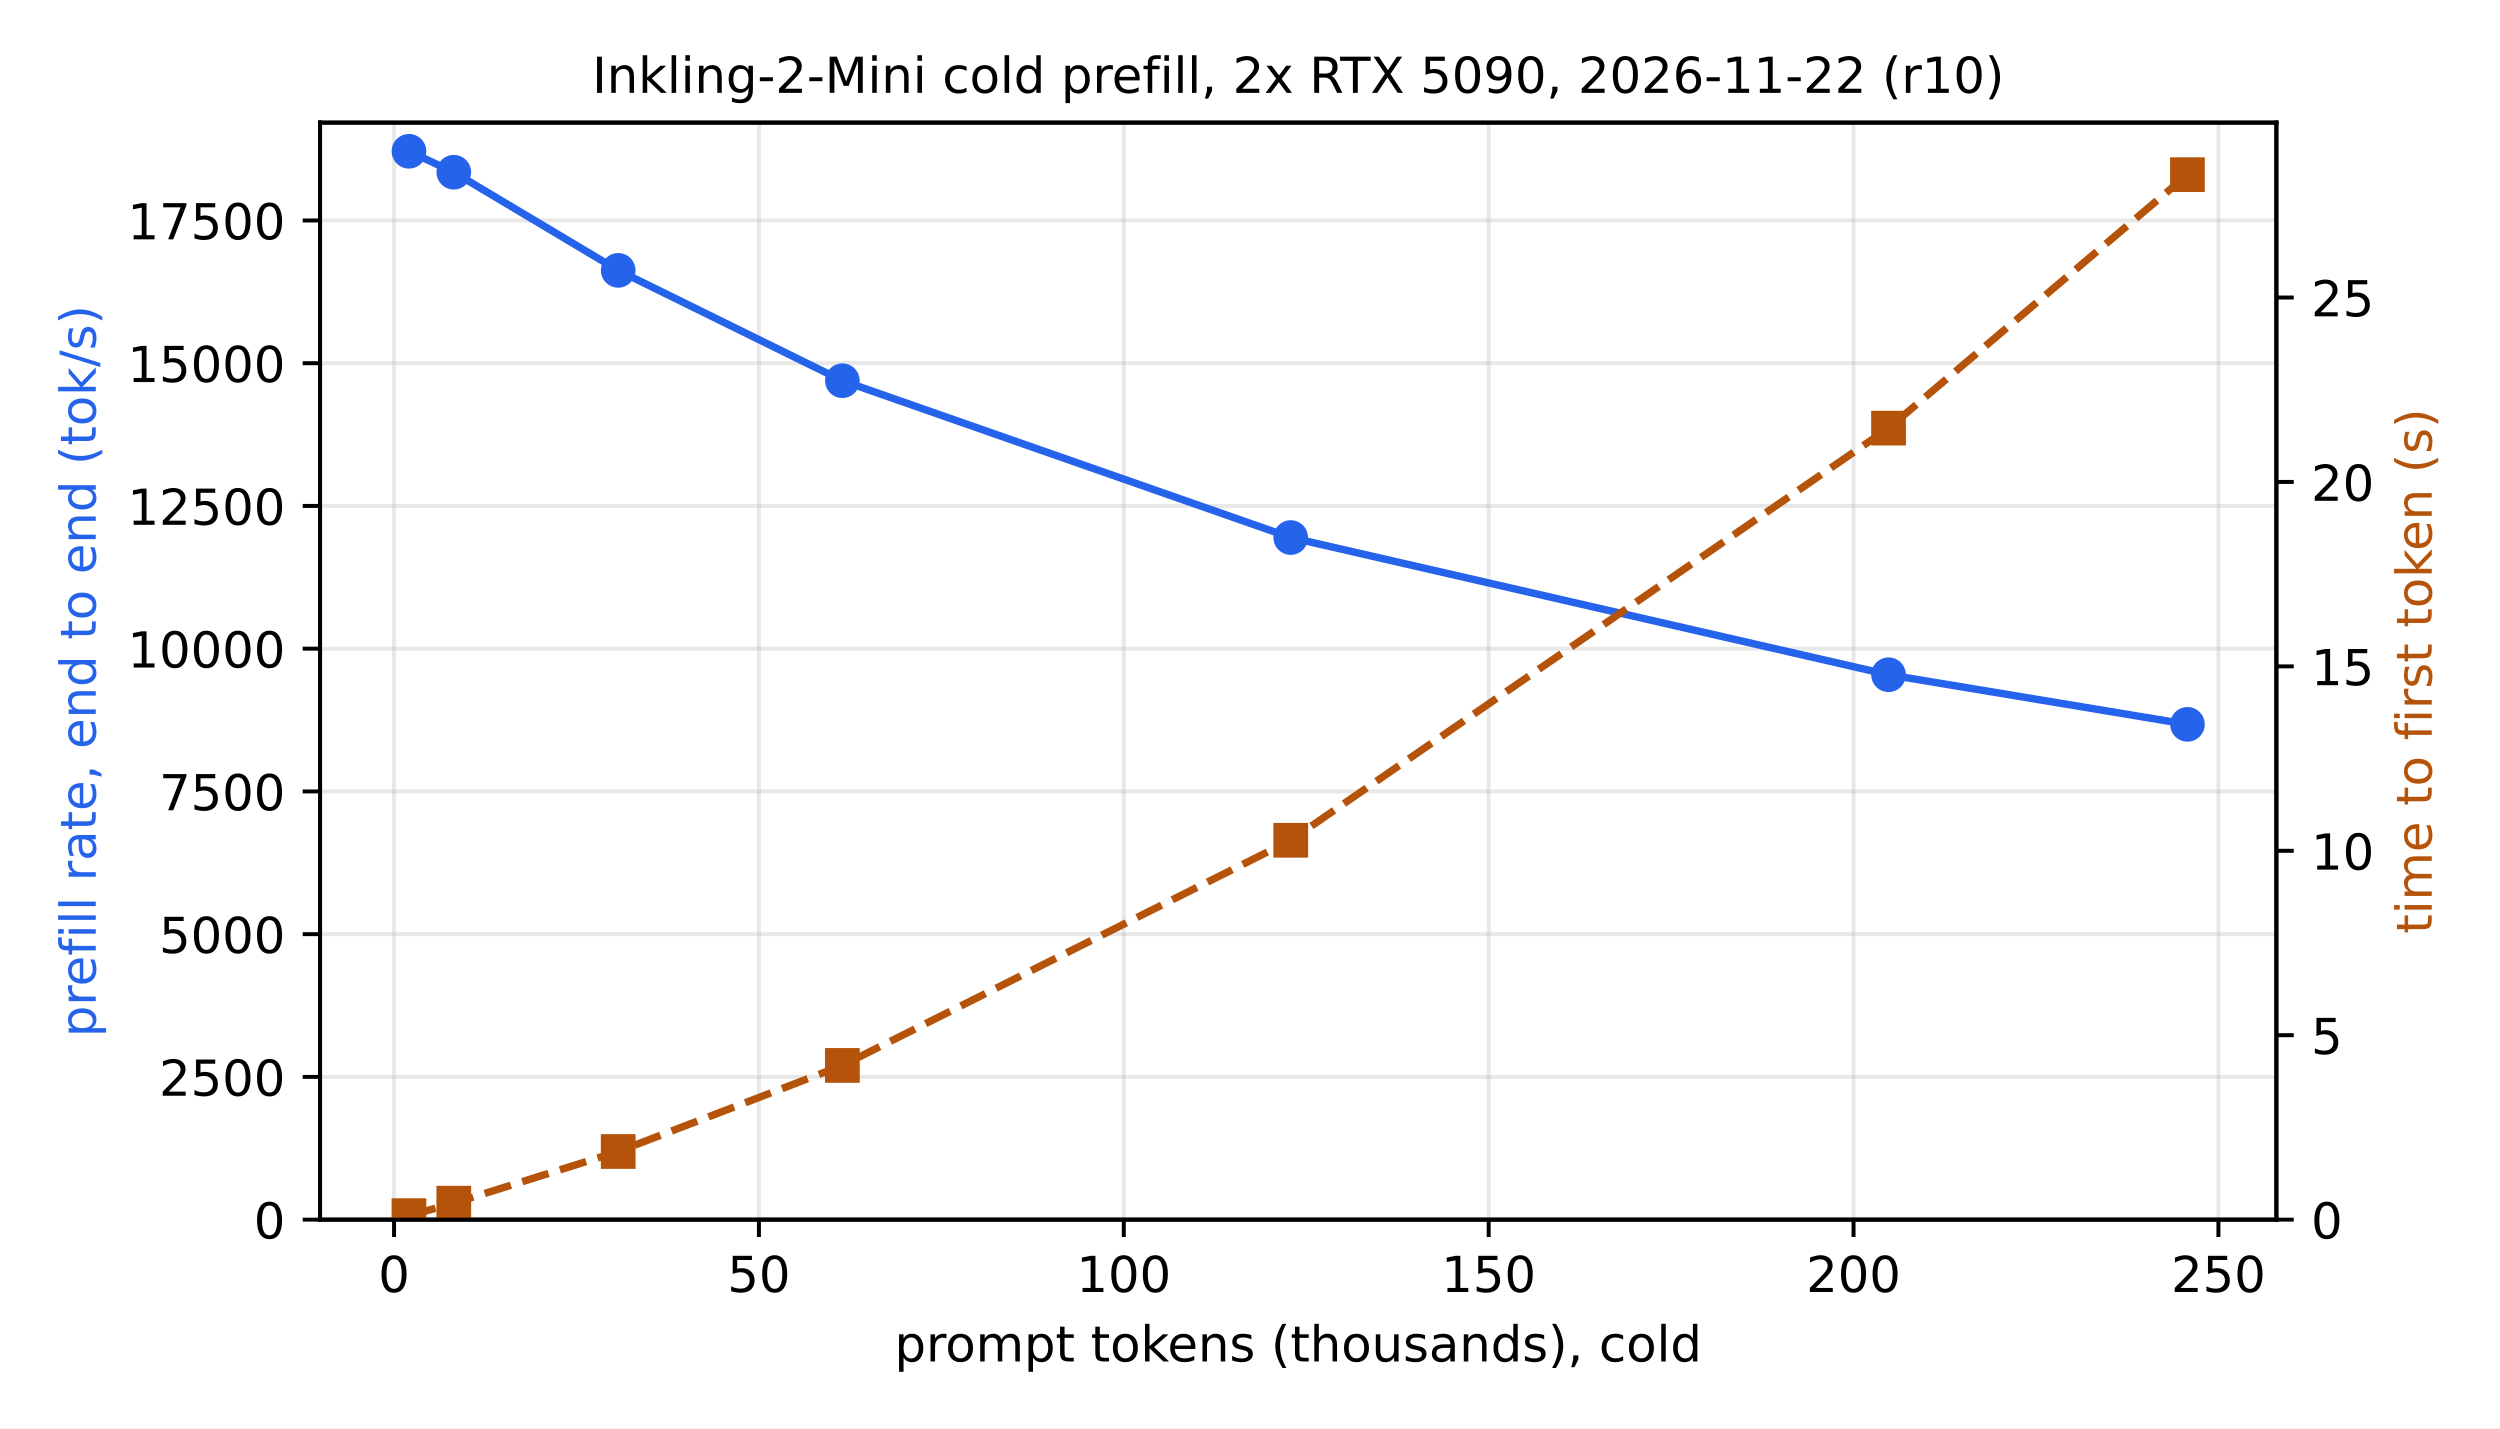
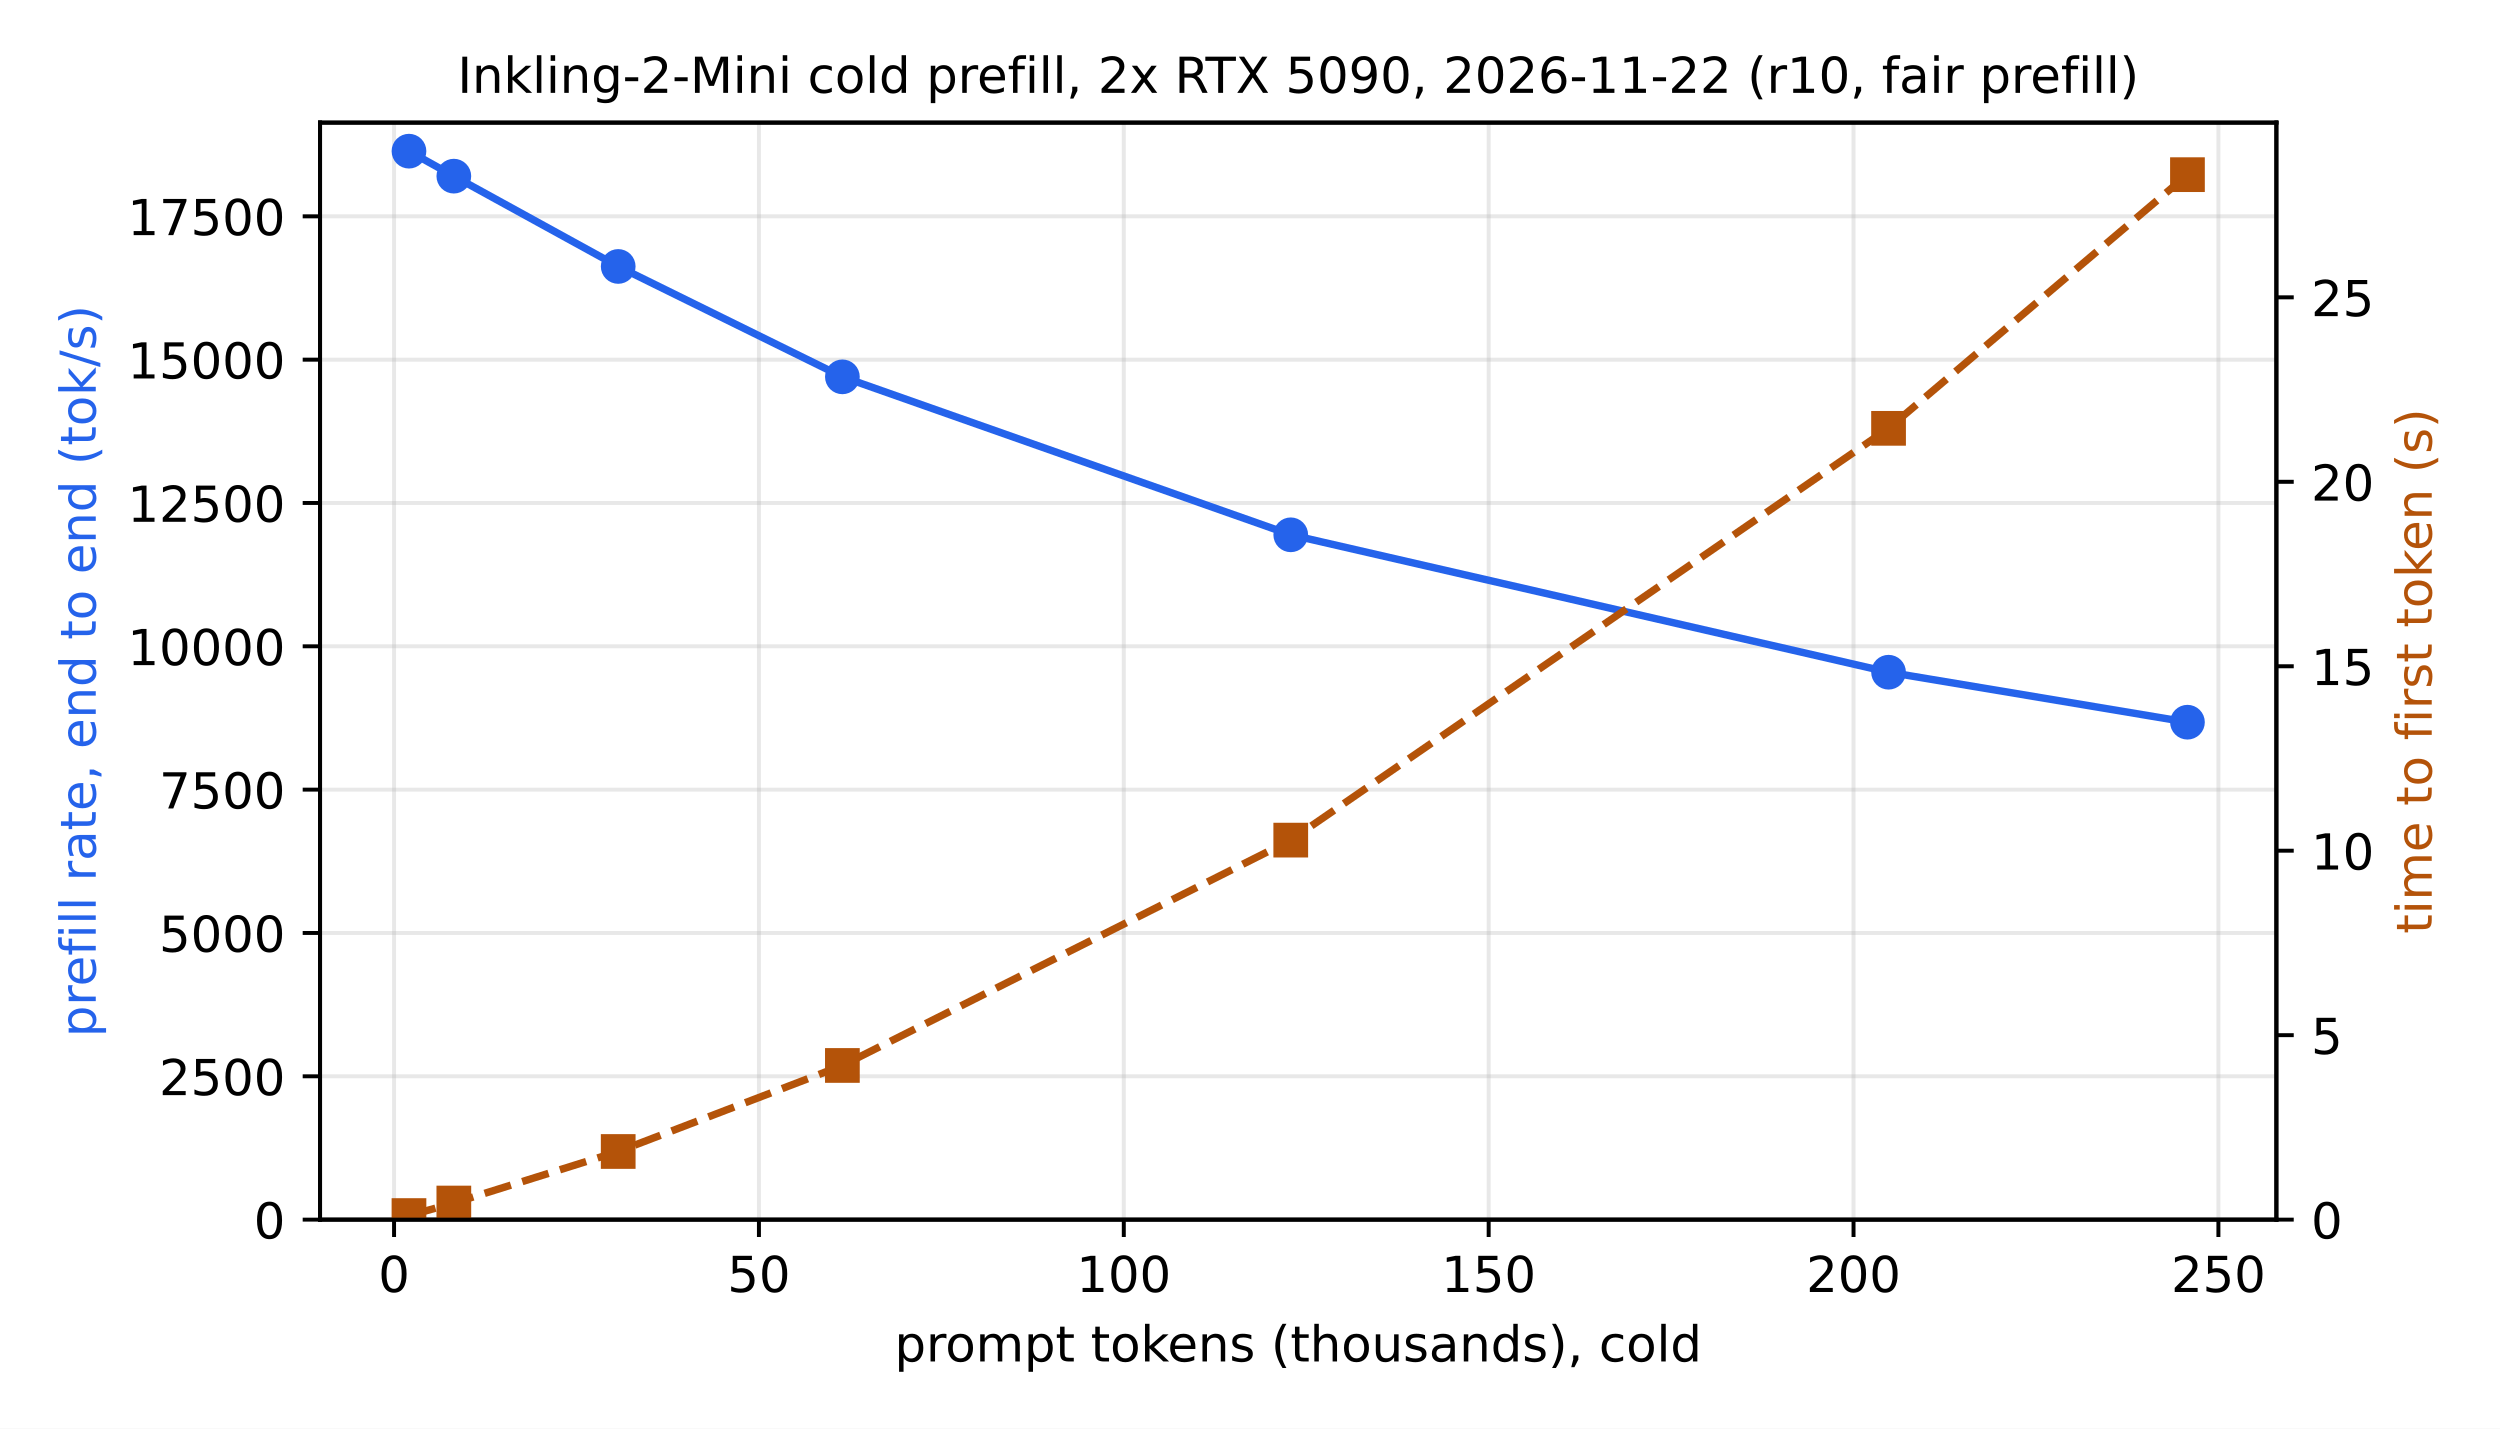
<svg xmlns="http://www.w3.org/2000/svg" xmlns:xlink="http://www.w3.org/1999/xlink" width="504pt" height="288pt" viewBox="0 0 504 288" version="1.1">
  <defs>
    <style type="text/css">*{stroke-linejoin: round; stroke-linecap: butt}</style>
  </defs>
  <g id="figure_1">
    <g id="patch_1">
      <path d="M 0 288  L 504 288  L 504 0  L 0 0  z " style="fill: #ffffff" />
    </g>
    <g id="axes_1">
      <g id="patch_2">
        <path d="M 64.522 245.878  L 458.918 245.878  L 458.918 24.72  L 64.522 24.72  z " style="fill: #ffffff" />
      </g>
      <g id="matplotlib.axis_1">
        <g id="xtick_1">
          <g id="line2d_1">
-             <path d="M 79.441 245.878  L 79.441 24.72  " clip-path="url(#p244da10594)" style="fill: none; stroke: #b0b0b0; stroke-opacity: 0.3; stroke-width: 0.8; stroke-linecap: square" />
+             <path d="M 79.442 245.878  L 79.442 24.72  " clip-path="url(#p244da10594)" style="fill: none; stroke: #b0b0b0; stroke-opacity: 0.3; stroke-width: 0.8; stroke-linecap: square" />
          </g>
          <g id="line2d_2">
            <defs>
              <path id="m8ae84a6c62" d="M 0 0  L 0 3.5  " style="stroke: #000000; stroke-width: 0.8" />
            </defs>
            <g>
-               <use xlink:href="#m8ae84a6c62" x="79.441" y="245.878" style="stroke: #000000; stroke-width: 0.8" />
+               <use xlink:href="#m8ae84a6c62" x="79.442" y="245.878" style="stroke: #000000; stroke-width: 0.8" />
            </g>
          </g>
          <g id="text_1">
-             <text style="font-size: 10px; font-family: 'DejaVu Sans', 'Bitstream Vera Sans', 'Computer Modern Sans Serif', 'Lucida Grande', 'Verdana', 'Geneva', 'Lucid', 'Arial', 'Helvetica', 'Avant Garde', sans-serif; text-anchor: middle" x="79.441" y="260.475" transform="rotate(-0 79.44088 260.4753)">0</text>
+             <text style="font-size: 10px; font-family: 'DejaVu Sans', 'Bitstream Vera Sans', 'Computer Modern Sans Serif', 'Lucida Grande', 'Verdana', 'Geneva', 'Lucid', 'Arial', 'Helvetica', 'Avant Garde', sans-serif; text-anchor: middle" x="79.442" y="260.475" transform="rotate(-0 79.44237 260.4753)">0</text>
          </g>
        </g>
        <g id="xtick_2">
          <g id="line2d_3">
-             <path d="M 152.999 245.878  L 152.999 24.72  " clip-path="url(#p244da10594)" style="fill: none; stroke: #b0b0b0; stroke-opacity: 0.3; stroke-width: 0.8; stroke-linecap: square" />
+             <path d="M 153 245.878  L 153 24.72  " clip-path="url(#p244da10594)" style="fill: none; stroke: #b0b0b0; stroke-opacity: 0.3; stroke-width: 0.8; stroke-linecap: square" />
          </g>
          <g id="line2d_4">
            <g>
-               <use xlink:href="#m8ae84a6c62" x="152.999" y="245.878" style="stroke: #000000; stroke-width: 0.8" />
+               <use xlink:href="#m8ae84a6c62" x="153" y="245.878" style="stroke: #000000; stroke-width: 0.8" />
            </g>
          </g>
          <g id="text_2">
-             <text style="font-size: 10px; font-family: 'DejaVu Sans', 'Bitstream Vera Sans', 'Computer Modern Sans Serif', 'Lucida Grande', 'Verdana', 'Geneva', 'Lucid', 'Arial', 'Helvetica', 'Avant Garde', sans-serif; text-anchor: middle" x="152.999" y="260.475" transform="rotate(-0 152.999 260.4753)">50</text>
+             <text style="font-size: 10px; font-family: 'DejaVu Sans', 'Bitstream Vera Sans', 'Computer Modern Sans Serif', 'Lucida Grande', 'Verdana', 'Geneva', 'Lucid', 'Arial', 'Helvetica', 'Avant Garde', sans-serif; text-anchor: middle" x="153" y="260.475" transform="rotate(-0 152.9998 260.4753)">50</text>
          </g>
        </g>
        <g id="xtick_3">
          <g id="line2d_5">
            <path d="M 226.557 245.878  L 226.557 24.72  " clip-path="url(#p244da10594)" style="fill: none; stroke: #b0b0b0; stroke-opacity: 0.3; stroke-width: 0.8; stroke-linecap: square" />
          </g>
          <g id="line2d_6">
            <g>
              <use xlink:href="#m8ae84a6c62" x="226.557" y="245.878" style="stroke: #000000; stroke-width: 0.8" />
            </g>
          </g>
          <g id="text_3">
-             <text style="font-size: 10px; font-family: 'DejaVu Sans', 'Bitstream Vera Sans', 'Computer Modern Sans Serif', 'Lucida Grande', 'Verdana', 'Geneva', 'Lucid', 'Arial', 'Helvetica', 'Avant Garde', sans-serif; text-anchor: middle" x="226.557" y="260.475" transform="rotate(-0 226.557 260.4753)">100</text>
+             <text style="font-size: 10px; font-family: 'DejaVu Sans', 'Bitstream Vera Sans', 'Computer Modern Sans Serif', 'Lucida Grande', 'Verdana', 'Geneva', 'Lucid', 'Arial', 'Helvetica', 'Avant Garde', sans-serif; text-anchor: middle" x="226.557" y="260.475" transform="rotate(-0 226.5573 260.4753)">100</text>
          </g>
        </g>
        <g id="xtick_4">
          <g id="line2d_7">
            <path d="M 300.115 245.878  L 300.115 24.72  " clip-path="url(#p244da10594)" style="fill: none; stroke: #b0b0b0; stroke-opacity: 0.3; stroke-width: 0.8; stroke-linecap: square" />
          </g>
          <g id="line2d_8">
            <g>
              <use xlink:href="#m8ae84a6c62" x="300.115" y="245.878" style="stroke: #000000; stroke-width: 0.8" />
            </g>
          </g>
          <g id="text_4">
-             <text style="font-size: 10px; font-family: 'DejaVu Sans', 'Bitstream Vera Sans', 'Computer Modern Sans Serif', 'Lucida Grande', 'Verdana', 'Geneva', 'Lucid', 'Arial', 'Helvetica', 'Avant Garde', sans-serif; text-anchor: middle" x="300.115" y="260.475" transform="rotate(-0 300.1151 260.4753)">150</text>
+             <text style="font-size: 10px; font-family: 'DejaVu Sans', 'Bitstream Vera Sans', 'Computer Modern Sans Serif', 'Lucida Grande', 'Verdana', 'Geneva', 'Lucid', 'Arial', 'Helvetica', 'Avant Garde', sans-serif; text-anchor: middle" x="300.115" y="260.475" transform="rotate(-0 300.1148 260.4753)">150</text>
          </g>
        </g>
        <g id="xtick_5">
          <g id="line2d_9">
-             <path d="M 373.673 245.878  L 373.673 24.72  " clip-path="url(#p244da10594)" style="fill: none; stroke: #b0b0b0; stroke-opacity: 0.3; stroke-width: 0.8; stroke-linecap: square" />
+             <path d="M 373.672 245.878  L 373.672 24.72  " clip-path="url(#p244da10594)" style="fill: none; stroke: #b0b0b0; stroke-opacity: 0.3; stroke-width: 0.8; stroke-linecap: square" />
          </g>
          <g id="line2d_10">
            <g>
-               <use xlink:href="#m8ae84a6c62" x="373.673" y="245.878" style="stroke: #000000; stroke-width: 0.8" />
+               <use xlink:href="#m8ae84a6c62" x="373.672" y="245.878" style="stroke: #000000; stroke-width: 0.8" />
            </g>
          </g>
          <g id="text_5">
-             <text style="font-size: 10px; font-family: 'DejaVu Sans', 'Bitstream Vera Sans', 'Computer Modern Sans Serif', 'Lucida Grande', 'Verdana', 'Geneva', 'Lucid', 'Arial', 'Helvetica', 'Avant Garde', sans-serif; text-anchor: middle" x="373.673" y="260.475" transform="rotate(-0 373.6732 260.4753)">200</text>
+             <text style="font-size: 10px; font-family: 'DejaVu Sans', 'Bitstream Vera Sans', 'Computer Modern Sans Serif', 'Lucida Grande', 'Verdana', 'Geneva', 'Lucid', 'Arial', 'Helvetica', 'Avant Garde', sans-serif; text-anchor: middle" x="373.672" y="260.475" transform="rotate(-0 373.6723 260.4753)">200</text>
          </g>
        </g>
        <g id="xtick_6">
          <g id="line2d_11">
-             <path d="M 447.231 245.878  L 447.231 24.72  " clip-path="url(#p244da10594)" style="fill: none; stroke: #b0b0b0; stroke-opacity: 0.3; stroke-width: 0.8; stroke-linecap: square" />
+             <path d="M 447.23 245.878  L 447.23 24.72  " clip-path="url(#p244da10594)" style="fill: none; stroke: #b0b0b0; stroke-opacity: 0.3; stroke-width: 0.8; stroke-linecap: square" />
          </g>
          <g id="line2d_12">
            <g>
-               <use xlink:href="#m8ae84a6c62" x="447.231" y="245.878" style="stroke: #000000; stroke-width: 0.8" />
+               <use xlink:href="#m8ae84a6c62" x="447.23" y="245.878" style="stroke: #000000; stroke-width: 0.8" />
            </g>
          </g>
          <g id="text_6">
-             <text style="font-size: 10px; font-family: 'DejaVu Sans', 'Bitstream Vera Sans', 'Computer Modern Sans Serif', 'Lucida Grande', 'Verdana', 'Geneva', 'Lucid', 'Arial', 'Helvetica', 'Avant Garde', sans-serif; text-anchor: middle" x="447.231" y="260.475" transform="rotate(-0 447.2313 260.4753)">250</text>
+             <text style="font-size: 10px; font-family: 'DejaVu Sans', 'Bitstream Vera Sans', 'Computer Modern Sans Serif', 'Lucida Grande', 'Verdana', 'Geneva', 'Lucid', 'Arial', 'Helvetica', 'Avant Garde', sans-serif; text-anchor: middle" x="447.23" y="260.475" transform="rotate(-0 447.2297 260.4753)">250</text>
          </g>
        </g>
        <g id="text_7">
          <text style="font-size: 10px; font-family: 'DejaVu Sans', 'Bitstream Vera Sans', 'Computer Modern Sans Serif', 'Lucida Grande', 'Verdana', 'Geneva', 'Lucid', 'Arial', 'Helvetica', 'Avant Garde', sans-serif; text-anchor: middle" x="261.72" y="274.476" transform="rotate(-0 261.72 274.4761)">prompt tokens (thousands), cold</text>
        </g>
      </g>
      <g id="matplotlib.axis_2">
        <g id="ytick_1">
          <g id="line2d_13">
            <path d="M 64.522 245.878  L 458.918 245.878  " clip-path="url(#p244da10594)" style="fill: none; stroke: #b0b0b0; stroke-opacity: 0.3; stroke-width: 0.8; stroke-linecap: square" />
          </g>
          <g id="line2d_14">
            <defs>
              <path id="m08a8c9f568" d="M 0 0  L -3.5 0  " style="stroke: #000000; stroke-width: 0.8" />
            </defs>
            <g>
              <use xlink:href="#m08a8c9f568" x="64.522" y="245.878" style="stroke: #000000; stroke-width: 0.8" />
            </g>
          </g>
          <g id="text_8">
            <text style="font-size: 10px; font-family: 'DejaVu Sans', 'Bitstream Vera Sans', 'Computer Modern Sans Serif', 'Lucida Grande', 'Verdana', 'Geneva', 'Lucid', 'Arial', 'Helvetica', 'Avant Garde', sans-serif; text-anchor: end" x="57.522" y="249.676" transform="rotate(-0 57.52234 249.6765)">0</text>
          </g>
        </g>
        <g id="ytick_2">
          <g id="line2d_15">
-             <path d="M 64.522 217.102  L 458.918 217.102  " clip-path="url(#p244da10594)" style="fill: none; stroke: #b0b0b0; stroke-opacity: 0.3; stroke-width: 0.8; stroke-linecap: square" />
+             <path d="M 64.522 216.982  L 458.918 216.982  " clip-path="url(#p244da10594)" style="fill: none; stroke: #b0b0b0; stroke-opacity: 0.3; stroke-width: 0.8; stroke-linecap: square" />
          </g>
          <g id="line2d_16">
            <g>
-               <use xlink:href="#m08a8c9f568" x="64.522" y="217.102" style="stroke: #000000; stroke-width: 0.8" />
+               <use xlink:href="#m08a8c9f568" x="64.522" y="216.982" style="stroke: #000000; stroke-width: 0.8" />
            </g>
          </g>
          <g id="text_9">
-             <text style="font-size: 10px; font-family: 'DejaVu Sans', 'Bitstream Vera Sans', 'Computer Modern Sans Serif', 'Lucida Grande', 'Verdana', 'Geneva', 'Lucid', 'Arial', 'Helvetica', 'Avant Garde', sans-serif; text-anchor: end" x="57.522" y="220.901" transform="rotate(-0 57.52234 220.9007)">2500</text>
+             <text style="font-size: 10px; font-family: 'DejaVu Sans', 'Bitstream Vera Sans', 'Computer Modern Sans Serif', 'Lucida Grande', 'Verdana', 'Geneva', 'Lucid', 'Arial', 'Helvetica', 'Avant Garde', sans-serif; text-anchor: end" x="57.522" y="220.781" transform="rotate(-0 57.52234 220.7812)">2500</text>
          </g>
        </g>
        <g id="ytick_3">
          <g id="line2d_17">
-             <path d="M 64.522 188.326  L 458.918 188.326  " clip-path="url(#p244da10594)" style="fill: none; stroke: #b0b0b0; stroke-opacity: 0.3; stroke-width: 0.8; stroke-linecap: square" />
+             <path d="M 64.522 188.087  L 458.918 188.087  " clip-path="url(#p244da10594)" style="fill: none; stroke: #b0b0b0; stroke-opacity: 0.3; stroke-width: 0.8; stroke-linecap: square" />
          </g>
          <g id="line2d_18">
            <g>
-               <use xlink:href="#m08a8c9f568" x="64.522" y="188.326" style="stroke: #000000; stroke-width: 0.8" />
+               <use xlink:href="#m08a8c9f568" x="64.522" y="188.087" style="stroke: #000000; stroke-width: 0.8" />
            </g>
          </g>
          <g id="text_10">
-             <text style="font-size: 10px; font-family: 'DejaVu Sans', 'Bitstream Vera Sans', 'Computer Modern Sans Serif', 'Lucida Grande', 'Verdana', 'Geneva', 'Lucid', 'Arial', 'Helvetica', 'Avant Garde', sans-serif; text-anchor: end" x="57.522" y="192.125" transform="rotate(-0 57.52234 192.1249)">5000</text>
+             <text style="font-size: 10px; font-family: 'DejaVu Sans', 'Bitstream Vera Sans', 'Computer Modern Sans Serif', 'Lucida Grande', 'Verdana', 'Geneva', 'Lucid', 'Arial', 'Helvetica', 'Avant Garde', sans-serif; text-anchor: end" x="57.522" y="191.886" transform="rotate(-0 57.52234 191.8859)">5000</text>
          </g>
        </g>
        <g id="ytick_4">
          <g id="line2d_19">
-             <path d="M 64.522 159.55  L 458.918 159.55  " clip-path="url(#p244da10594)" style="fill: none; stroke: #b0b0b0; stroke-opacity: 0.3; stroke-width: 0.8; stroke-linecap: square" />
+             <path d="M 64.522 159.192  L 458.918 159.192  " clip-path="url(#p244da10594)" style="fill: none; stroke: #b0b0b0; stroke-opacity: 0.3; stroke-width: 0.8; stroke-linecap: square" />
          </g>
          <g id="line2d_20">
            <g>
-               <use xlink:href="#m08a8c9f568" x="64.522" y="159.55" style="stroke: #000000; stroke-width: 0.8" />
+               <use xlink:href="#m08a8c9f568" x="64.522" y="159.192" style="stroke: #000000; stroke-width: 0.8" />
            </g>
          </g>
          <g id="text_11">
-             <text style="font-size: 10px; font-family: 'DejaVu Sans', 'Bitstream Vera Sans', 'Computer Modern Sans Serif', 'Lucida Grande', 'Verdana', 'Geneva', 'Lucid', 'Arial', 'Helvetica', 'Avant Garde', sans-serif; text-anchor: end" x="57.522" y="163.349" transform="rotate(-0 57.52234 163.3491)">7500</text>
+             <text style="font-size: 10px; font-family: 'DejaVu Sans', 'Bitstream Vera Sans', 'Computer Modern Sans Serif', 'Lucida Grande', 'Verdana', 'Geneva', 'Lucid', 'Arial', 'Helvetica', 'Avant Garde', sans-serif; text-anchor: end" x="57.522" y="162.991" transform="rotate(-0 57.52234 162.9906)">7500</text>
          </g>
        </g>
        <g id="ytick_5">
          <g id="line2d_21">
-             <path d="M 64.522 130.775  L 458.918 130.775  " clip-path="url(#p244da10594)" style="fill: none; stroke: #b0b0b0; stroke-opacity: 0.3; stroke-width: 0.8; stroke-linecap: square" />
+             <path d="M 64.522 130.296  L 458.918 130.296  " clip-path="url(#p244da10594)" style="fill: none; stroke: #b0b0b0; stroke-opacity: 0.3; stroke-width: 0.8; stroke-linecap: square" />
          </g>
          <g id="line2d_22">
            <g>
-               <use xlink:href="#m08a8c9f568" x="64.522" y="130.775" style="stroke: #000000; stroke-width: 0.8" />
+               <use xlink:href="#m08a8c9f568" x="64.522" y="130.296" style="stroke: #000000; stroke-width: 0.8" />
            </g>
          </g>
          <g id="text_12">
-             <text style="font-size: 10px; font-family: 'DejaVu Sans', 'Bitstream Vera Sans', 'Computer Modern Sans Serif', 'Lucida Grande', 'Verdana', 'Geneva', 'Lucid', 'Arial', 'Helvetica', 'Avant Garde', sans-serif; text-anchor: end" x="57.522" y="134.573" transform="rotate(-0 57.52234 134.5734)">10000</text>
+             <text style="font-size: 10px; font-family: 'DejaVu Sans', 'Bitstream Vera Sans', 'Computer Modern Sans Serif', 'Lucida Grande', 'Verdana', 'Geneva', 'Lucid', 'Arial', 'Helvetica', 'Avant Garde', sans-serif; text-anchor: end" x="57.522" y="134.095" transform="rotate(-0 57.52234 134.0953)">10000</text>
          </g>
        </g>
        <g id="ytick_6">
          <g id="line2d_23">
-             <path d="M 64.522 101.999  L 458.918 101.999  " clip-path="url(#p244da10594)" style="fill: none; stroke: #b0b0b0; stroke-opacity: 0.3; stroke-width: 0.8; stroke-linecap: square" />
+             <path d="M 64.522 101.401  L 458.918 101.401  " clip-path="url(#p244da10594)" style="fill: none; stroke: #b0b0b0; stroke-opacity: 0.3; stroke-width: 0.8; stroke-linecap: square" />
          </g>
          <g id="line2d_24">
            <g>
-               <use xlink:href="#m08a8c9f568" x="64.522" y="101.999" style="stroke: #000000; stroke-width: 0.8" />
+               <use xlink:href="#m08a8c9f568" x="64.522" y="101.401" style="stroke: #000000; stroke-width: 0.8" />
            </g>
          </g>
          <g id="text_13">
-             <text style="font-size: 10px; font-family: 'DejaVu Sans', 'Bitstream Vera Sans', 'Computer Modern Sans Serif', 'Lucida Grande', 'Verdana', 'Geneva', 'Lucid', 'Arial', 'Helvetica', 'Avant Garde', sans-serif; text-anchor: end" x="57.522" y="105.798" transform="rotate(-0 57.52234 105.7976)">12500</text>
+             <text style="font-size: 10px; font-family: 'DejaVu Sans', 'Bitstream Vera Sans', 'Computer Modern Sans Serif', 'Lucida Grande', 'Verdana', 'Geneva', 'Lucid', 'Arial', 'Helvetica', 'Avant Garde', sans-serif; text-anchor: end" x="57.522" y="105.2" transform="rotate(-0 57.52234 105.2)">12500</text>
          </g>
        </g>
        <g id="ytick_7">
          <g id="line2d_25">
-             <path d="M 64.522 73.223  L 458.918 73.223  " clip-path="url(#p244da10594)" style="fill: none; stroke: #b0b0b0; stroke-opacity: 0.3; stroke-width: 0.8; stroke-linecap: square" />
+             <path d="M 64.522 72.506  L 458.918 72.506  " clip-path="url(#p244da10594)" style="fill: none; stroke: #b0b0b0; stroke-opacity: 0.3; stroke-width: 0.8; stroke-linecap: square" />
          </g>
          <g id="line2d_26">
            <g>
-               <use xlink:href="#m08a8c9f568" x="64.522" y="73.223" style="stroke: #000000; stroke-width: 0.8" />
+               <use xlink:href="#m08a8c9f568" x="64.522" y="72.506" style="stroke: #000000; stroke-width: 0.8" />
            </g>
          </g>
          <g id="text_14">
-             <text style="font-size: 10px; font-family: 'DejaVu Sans', 'Bitstream Vera Sans', 'Computer Modern Sans Serif', 'Lucida Grande', 'Verdana', 'Geneva', 'Lucid', 'Arial', 'Helvetica', 'Avant Garde', sans-serif; text-anchor: end" x="57.522" y="77.022" transform="rotate(-0 57.52234 77.02179)">15000</text>
+             <text style="font-size: 10px; font-family: 'DejaVu Sans', 'Bitstream Vera Sans', 'Computer Modern Sans Serif', 'Lucida Grande', 'Verdana', 'Geneva', 'Lucid', 'Arial', 'Helvetica', 'Avant Garde', sans-serif; text-anchor: end" x="57.522" y="76.305" transform="rotate(-0 57.52234 76.30471)">15000</text>
          </g>
        </g>
        <g id="ytick_8">
          <g id="line2d_27">
-             <path d="M 64.522 44.447  L 458.918 44.447  " clip-path="url(#p244da10594)" style="fill: none; stroke: #b0b0b0; stroke-opacity: 0.3; stroke-width: 0.8; stroke-linecap: square" />
+             <path d="M 64.522 43.611  L 458.918 43.611  " clip-path="url(#p244da10594)" style="fill: none; stroke: #b0b0b0; stroke-opacity: 0.3; stroke-width: 0.8; stroke-linecap: square" />
          </g>
          <g id="line2d_28">
            <g>
-               <use xlink:href="#m08a8c9f568" x="64.522" y="44.447" style="stroke: #000000; stroke-width: 0.8" />
+               <use xlink:href="#m08a8c9f568" x="64.522" y="43.611" style="stroke: #000000; stroke-width: 0.8" />
            </g>
          </g>
          <g id="text_15">
-             <text style="font-size: 10px; font-family: 'DejaVu Sans', 'Bitstream Vera Sans', 'Computer Modern Sans Serif', 'Lucida Grande', 'Verdana', 'Geneva', 'Lucid', 'Arial', 'Helvetica', 'Avant Garde', sans-serif; text-anchor: end" x="57.522" y="48.246" transform="rotate(-0 57.52234 48.24601)">17500</text>
+             <text style="font-size: 10px; font-family: 'DejaVu Sans', 'Bitstream Vera Sans', 'Computer Modern Sans Serif', 'Lucida Grande', 'Verdana', 'Geneva', 'Lucid', 'Arial', 'Helvetica', 'Avant Garde', sans-serif; text-anchor: end" x="57.522" y="47.409" transform="rotate(-0 57.52234 47.40942)">17500</text>
          </g>
        </g>
        <g id="text_16">
          <text style="font-size: 10px; font-family: 'DejaVu Sans', 'Bitstream Vera Sans', 'Computer Modern Sans Serif', 'Lucida Grande', 'Verdana', 'Geneva', 'Lucid', 'Arial', 'Helvetica', 'Avant Garde', sans-serif; text-anchor: middle; fill: #2563eb" x="19.308" y="135.299" transform="rotate(-90 19.3075 135.2988)">prefill rate, end to end (tok/s)</text>
        </g>
      </g>
      <g id="line2d_29">
-         <path d="M 82.449 30.497  L 91.485 34.724  L 124.628 54.505  L 169.822 76.752  L 260.211 108.369  L 380.73 136.027  L 440.991 146.03  " clip-path="url(#p244da10594)" style="fill: none; stroke: #2563eb; stroke-width: 1.5; stroke-linecap: square" />
+         <path d="M 82.449 30.476  L 91.493 35.513  L 124.629 53.717  L 169.825 75.971  L 260.216 107.817  L 380.732 135.518  L 440.991 145.595  " clip-path="url(#p244da10594)" style="fill: none; stroke: #2563eb; stroke-width: 1.5; stroke-linecap: square" />
        <defs>
          <path id="ma4bef26cf2" d="M 0 3  C 0.796 3 1.559 2.684 2.121 2.121  C 2.684 1.559 3 0.796 3 0  C 3 -0.796 2.684 -1.559 2.121 -2.121  C 1.559 -2.684 0.796 -3 0 -3  C -0.796 -3 -1.559 -2.684 -2.121 -2.121  C -2.684 -1.559 -3 -0.796 -3 0  C -3 0.796 -2.684 1.559 -2.121 2.121  C -1.559 2.684 -0.796 3 0 3  z " style="stroke: #2563eb" />
        </defs>
        <g clip-path="url(#p244da10594)">
-           <use xlink:href="#ma4bef26cf2" x="82.449" y="30.497" style="fill: #2563eb; stroke: #2563eb" />
-           <use xlink:href="#ma4bef26cf2" x="91.485" y="34.724" style="fill: #2563eb; stroke: #2563eb" />
-           <use xlink:href="#ma4bef26cf2" x="124.628" y="54.505" style="fill: #2563eb; stroke: #2563eb" />
-           <use xlink:href="#ma4bef26cf2" x="169.822" y="76.752" style="fill: #2563eb; stroke: #2563eb" />
-           <use xlink:href="#ma4bef26cf2" x="260.211" y="108.369" style="fill: #2563eb; stroke: #2563eb" />
-           <use xlink:href="#ma4bef26cf2" x="380.73" y="136.027" style="fill: #2563eb; stroke: #2563eb" />
-           <use xlink:href="#ma4bef26cf2" x="440.991" y="146.03" style="fill: #2563eb; stroke: #2563eb" />
+           <use xlink:href="#ma4bef26cf2" x="82.449" y="30.476" style="fill: #2563eb; stroke: #2563eb" />
+           <use xlink:href="#ma4bef26cf2" x="91.493" y="35.513" style="fill: #2563eb; stroke: #2563eb" />
+           <use xlink:href="#ma4bef26cf2" x="124.629" y="53.717" style="fill: #2563eb; stroke: #2563eb" />
+           <use xlink:href="#ma4bef26cf2" x="169.825" y="75.971" style="fill: #2563eb; stroke: #2563eb" />
+           <use xlink:href="#ma4bef26cf2" x="260.216" y="107.817" style="fill: #2563eb; stroke: #2563eb" />
+           <use xlink:href="#ma4bef26cf2" x="380.732" y="135.518" style="fill: #2563eb; stroke: #2563eb" />
+           <use xlink:href="#ma4bef26cf2" x="440.991" y="145.595" style="fill: #2563eb; stroke: #2563eb" />
        </g>
      </g>
      <g id="patch_3">
        <path d="M 64.522 245.878  L 64.522 24.72  " style="fill: none; stroke: #000000; stroke-width: 0.8; stroke-linejoin: miter; stroke-linecap: square" />
      </g>
      <g id="patch_4">
        <path d="M 458.918 245.878  L 458.918 24.72  " style="fill: none; stroke: #000000; stroke-width: 0.8; stroke-linejoin: miter; stroke-linecap: square" />
      </g>
      <g id="patch_5">
        <path d="M 64.522 245.878  L 458.918 245.878  " style="fill: none; stroke: #000000; stroke-width: 0.8; stroke-linejoin: miter; stroke-linecap: square" />
      </g>
      <g id="patch_6">
        <path d="M 64.522 24.72  L 458.918 24.72  " style="fill: none; stroke: #000000; stroke-width: 0.8; stroke-linejoin: miter; stroke-linecap: square" />
      </g>
      <g id="text_17">
-         <text style="font-size: 10px; font-family: 'DejaVu Sans', 'Bitstream Vera Sans', 'Computer Modern Sans Serif', 'Lucida Grande', 'Verdana', 'Geneva', 'Lucid', 'Arial', 'Helvetica', 'Avant Garde', sans-serif; text-anchor: middle" x="261.72" y="18.72" transform="rotate(-0 261.72 18.72)">Inkling-2-Mini cold prefill, 2x RTX 5090, 2026-11-22 (r10)</text>
+         <text style="font-size: 10px; font-family: 'DejaVu Sans', 'Bitstream Vera Sans', 'Computer Modern Sans Serif', 'Lucida Grande', 'Verdana', 'Geneva', 'Lucid', 'Arial', 'Helvetica', 'Avant Garde', sans-serif; text-anchor: middle" x="261.72" y="18.72" transform="rotate(-0 261.72 18.72)">Inkling-2-Mini cold prefill, 2x RTX 5090, 2026-11-22 (r10, fair prefill)</text>
      </g>
    </g>
    <g id="axes_2">
      <g id="matplotlib.axis_3">
        <g id="ytick_9">
          <g id="line2d_30">
            <defs>
              <path id="m2bf96e8eeb" d="M 0 0  L 3.5 0  " style="stroke: #000000; stroke-width: 0.8" />
            </defs>
            <g>
              <use xlink:href="#m2bf96e8eeb" x="458.918" y="245.878" style="stroke: #000000; stroke-width: 0.8" />
            </g>
          </g>
          <g id="text_18">
            <text style="font-size: 10px; font-family: 'DejaVu Sans', 'Bitstream Vera Sans', 'Computer Modern Sans Serif', 'Lucida Grande', 'Verdana', 'Geneva', 'Lucid', 'Arial', 'Helvetica', 'Avant Garde', sans-serif; text-anchor: start" x="465.918" y="249.676" transform="rotate(-0 465.9177 249.6765)">0</text>
          </g>
        </g>
        <g id="ytick_10">
          <g id="line2d_31">
            <g>
-               <use xlink:href="#m2bf96e8eeb" x="458.918" y="208.698" style="stroke: #000000; stroke-width: 0.8" />
+               <use xlink:href="#m2bf96e8eeb" x="458.918" y="208.69" style="stroke: #000000; stroke-width: 0.8" />
            </g>
          </g>
          <g id="text_19">
-             <text style="font-size: 10px; font-family: 'DejaVu Sans', 'Bitstream Vera Sans', 'Computer Modern Sans Serif', 'Lucida Grande', 'Verdana', 'Geneva', 'Lucid', 'Arial', 'Helvetica', 'Avant Garde', sans-serif; text-anchor: start" x="465.918" y="212.497" transform="rotate(-0 465.9177 212.4973)">5</text>
+             <text style="font-size: 10px; font-family: 'DejaVu Sans', 'Bitstream Vera Sans', 'Computer Modern Sans Serif', 'Lucida Grande', 'Verdana', 'Geneva', 'Lucid', 'Arial', 'Helvetica', 'Avant Garde', sans-serif; text-anchor: start" x="465.918" y="212.489" transform="rotate(-0 465.9177 212.4893)">5</text>
          </g>
        </g>
        <g id="ytick_11">
          <g id="line2d_32">
            <g>
-               <use xlink:href="#m2bf96e8eeb" x="458.918" y="171.519" style="stroke: #000000; stroke-width: 0.8" />
+               <use xlink:href="#m2bf96e8eeb" x="458.918" y="171.503" style="stroke: #000000; stroke-width: 0.8" />
            </g>
          </g>
          <g id="text_20">
-             <text style="font-size: 10px; font-family: 'DejaVu Sans', 'Bitstream Vera Sans', 'Computer Modern Sans Serif', 'Lucida Grande', 'Verdana', 'Geneva', 'Lucid', 'Arial', 'Helvetica', 'Avant Garde', sans-serif; text-anchor: start" x="465.918" y="175.318" transform="rotate(-0 465.9177 175.318)">10</text>
+             <text style="font-size: 10px; font-family: 'DejaVu Sans', 'Bitstream Vera Sans', 'Computer Modern Sans Serif', 'Lucida Grande', 'Verdana', 'Geneva', 'Lucid', 'Arial', 'Helvetica', 'Avant Garde', sans-serif; text-anchor: start" x="465.918" y="175.302" transform="rotate(-0 465.9177 175.3022)">10</text>
          </g>
        </g>
        <g id="ytick_12">
          <g id="line2d_33">
            <g>
-               <use xlink:href="#m2bf96e8eeb" x="458.918" y="134.34" style="stroke: #000000; stroke-width: 0.8" />
+               <use xlink:href="#m2bf96e8eeb" x="458.918" y="134.316" style="stroke: #000000; stroke-width: 0.8" />
            </g>
          </g>
          <g id="text_21">
-             <text style="font-size: 10px; font-family: 'DejaVu Sans', 'Bitstream Vera Sans', 'Computer Modern Sans Serif', 'Lucida Grande', 'Verdana', 'Geneva', 'Lucid', 'Arial', 'Helvetica', 'Avant Garde', sans-serif; text-anchor: start" x="465.918" y="138.139" transform="rotate(-0 465.9177 138.1388)">15</text>
+             <text style="font-size: 10px; font-family: 'DejaVu Sans', 'Bitstream Vera Sans', 'Computer Modern Sans Serif', 'Lucida Grande', 'Verdana', 'Geneva', 'Lucid', 'Arial', 'Helvetica', 'Avant Garde', sans-serif; text-anchor: start" x="465.918" y="138.115" transform="rotate(-0 465.9177 138.115)">15</text>
          </g>
        </g>
        <g id="ytick_13">
          <g id="line2d_34">
            <g>
-               <use xlink:href="#m2bf96e8eeb" x="458.918" y="97.161" style="stroke: #000000; stroke-width: 0.8" />
+               <use xlink:href="#m2bf96e8eeb" x="458.918" y="97.129" style="stroke: #000000; stroke-width: 0.8" />
            </g>
          </g>
          <g id="text_22">
-             <text style="font-size: 10px; font-family: 'DejaVu Sans', 'Bitstream Vera Sans', 'Computer Modern Sans Serif', 'Lucida Grande', 'Verdana', 'Geneva', 'Lucid', 'Arial', 'Helvetica', 'Avant Garde', sans-serif; text-anchor: start" x="465.918" y="100.96" transform="rotate(-0 465.9177 100.9596)">20</text>
+             <text style="font-size: 10px; font-family: 'DejaVu Sans', 'Bitstream Vera Sans', 'Computer Modern Sans Serif', 'Lucida Grande', 'Verdana', 'Geneva', 'Lucid', 'Arial', 'Helvetica', 'Avant Garde', sans-serif; text-anchor: start" x="465.918" y="100.928" transform="rotate(-0 465.9177 100.9278)">20</text>
          </g>
        </g>
        <g id="ytick_14">
          <g id="line2d_35">
            <g>
-               <use xlink:href="#m2bf96e8eeb" x="458.918" y="59.982" style="stroke: #000000; stroke-width: 0.8" />
+               <use xlink:href="#m2bf96e8eeb" x="458.918" y="59.942" style="stroke: #000000; stroke-width: 0.8" />
            </g>
          </g>
          <g id="text_23">
-             <text style="font-size: 10px; font-family: 'DejaVu Sans', 'Bitstream Vera Sans', 'Computer Modern Sans Serif', 'Lucida Grande', 'Verdana', 'Geneva', 'Lucid', 'Arial', 'Helvetica', 'Avant Garde', sans-serif; text-anchor: start" x="465.918" y="63.78" transform="rotate(-0 465.9177 63.78035)">25</text>
+             <text style="font-size: 10px; font-family: 'DejaVu Sans', 'Bitstream Vera Sans', 'Computer Modern Sans Serif', 'Lucida Grande', 'Verdana', 'Geneva', 'Lucid', 'Arial', 'Helvetica', 'Avant Garde', sans-serif; text-anchor: start" x="465.918" y="63.741" transform="rotate(-0 465.9177 63.74065)">25</text>
          </g>
        </g>
        <g id="text_24">
          <text style="font-size: 10px; font-family: 'DejaVu Sans', 'Bitstream Vera Sans', 'Computer Modern Sans Serif', 'Lucida Grande', 'Verdana', 'Geneva', 'Lucid', 'Arial', 'Helvetica', 'Avant Garde', sans-serif; text-anchor: middle; fill: #b45309" x="490.241" y="135.299" transform="rotate(-90 490.2411 135.2988)">time to first token (s)</text>
        </g>
      </g>
      <g id="line2d_36">
-         <path d="M 82.449 245.067  L 91.485 242.561  L 124.628 232.144  L 169.822 214.788  L 260.211 169.4  L 380.73 86.312  L 440.991 35.213  " clip-path="url(#p244da10594)" style="fill: none; stroke-dasharray: 5.55,2.4; stroke-dashoffset: 0; stroke: #b45309; stroke-width: 1.5" />
+         <path d="M 82.449 245.06  L 91.493 242.531  L 124.629 232.141  L 169.825 214.797  L 260.216 169.369  L 380.732 86.352  L 440.991 35.212  " clip-path="url(#p244da10594)" style="fill: none; stroke-dasharray: 5.55,2.4; stroke-dashoffset: 0; stroke: #b45309; stroke-width: 1.5" />
        <defs>
          <path id="m267e4518e7" d="M -3 3  L 3 3  L 3 -3  L -3 -3  z " style="stroke: #b45309; stroke-linejoin: miter" />
        </defs>
        <g clip-path="url(#p244da10594)">
-           <use xlink:href="#m267e4518e7" x="82.449" y="245.067" style="fill: #b45309; stroke: #b45309; stroke-linejoin: miter" />
-           <use xlink:href="#m267e4518e7" x="91.485" y="242.561" style="fill: #b45309; stroke: #b45309; stroke-linejoin: miter" />
-           <use xlink:href="#m267e4518e7" x="124.628" y="232.144" style="fill: #b45309; stroke: #b45309; stroke-linejoin: miter" />
-           <use xlink:href="#m267e4518e7" x="169.822" y="214.788" style="fill: #b45309; stroke: #b45309; stroke-linejoin: miter" />
-           <use xlink:href="#m267e4518e7" x="260.211" y="169.4" style="fill: #b45309; stroke: #b45309; stroke-linejoin: miter" />
-           <use xlink:href="#m267e4518e7" x="380.73" y="86.312" style="fill: #b45309; stroke: #b45309; stroke-linejoin: miter" />
-           <use xlink:href="#m267e4518e7" x="440.991" y="35.213" style="fill: #b45309; stroke: #b45309; stroke-linejoin: miter" />
+           <use xlink:href="#m267e4518e7" x="82.449" y="245.06" style="fill: #b45309; stroke: #b45309; stroke-linejoin: miter" />
+           <use xlink:href="#m267e4518e7" x="91.493" y="242.531" style="fill: #b45309; stroke: #b45309; stroke-linejoin: miter" />
+           <use xlink:href="#m267e4518e7" x="124.629" y="232.141" style="fill: #b45309; stroke: #b45309; stroke-linejoin: miter" />
+           <use xlink:href="#m267e4518e7" x="169.825" y="214.797" style="fill: #b45309; stroke: #b45309; stroke-linejoin: miter" />
+           <use xlink:href="#m267e4518e7" x="260.216" y="169.369" style="fill: #b45309; stroke: #b45309; stroke-linejoin: miter" />
+           <use xlink:href="#m267e4518e7" x="380.732" y="86.352" style="fill: #b45309; stroke: #b45309; stroke-linejoin: miter" />
+           <use xlink:href="#m267e4518e7" x="440.991" y="35.212" style="fill: #b45309; stroke: #b45309; stroke-linejoin: miter" />
        </g>
      </g>
      <g id="patch_7">
        <path d="M 64.522 245.878  L 64.522 24.72  " style="fill: none; stroke: #000000; stroke-width: 0.8; stroke-linejoin: miter; stroke-linecap: square" />
      </g>
      <g id="patch_8">
        <path d="M 458.918 245.878  L 458.918 24.72  " style="fill: none; stroke: #000000; stroke-width: 0.8; stroke-linejoin: miter; stroke-linecap: square" />
      </g>
      <g id="patch_9">
        <path d="M 64.522 245.878  L 458.918 245.878  " style="fill: none; stroke: #000000; stroke-width: 0.8; stroke-linejoin: miter; stroke-linecap: square" />
      </g>
      <g id="patch_10">
        <path d="M 64.522 24.72  L 458.918 24.72  " style="fill: none; stroke: #000000; stroke-width: 0.8; stroke-linejoin: miter; stroke-linecap: square" />
      </g>
    </g>
  </g>
  <defs>
    <clipPath id="p244da10594">
      <rect x="64.522" y="24.72" width="394.395" height="221.158" />
    </clipPath>
  </defs>
</svg>
